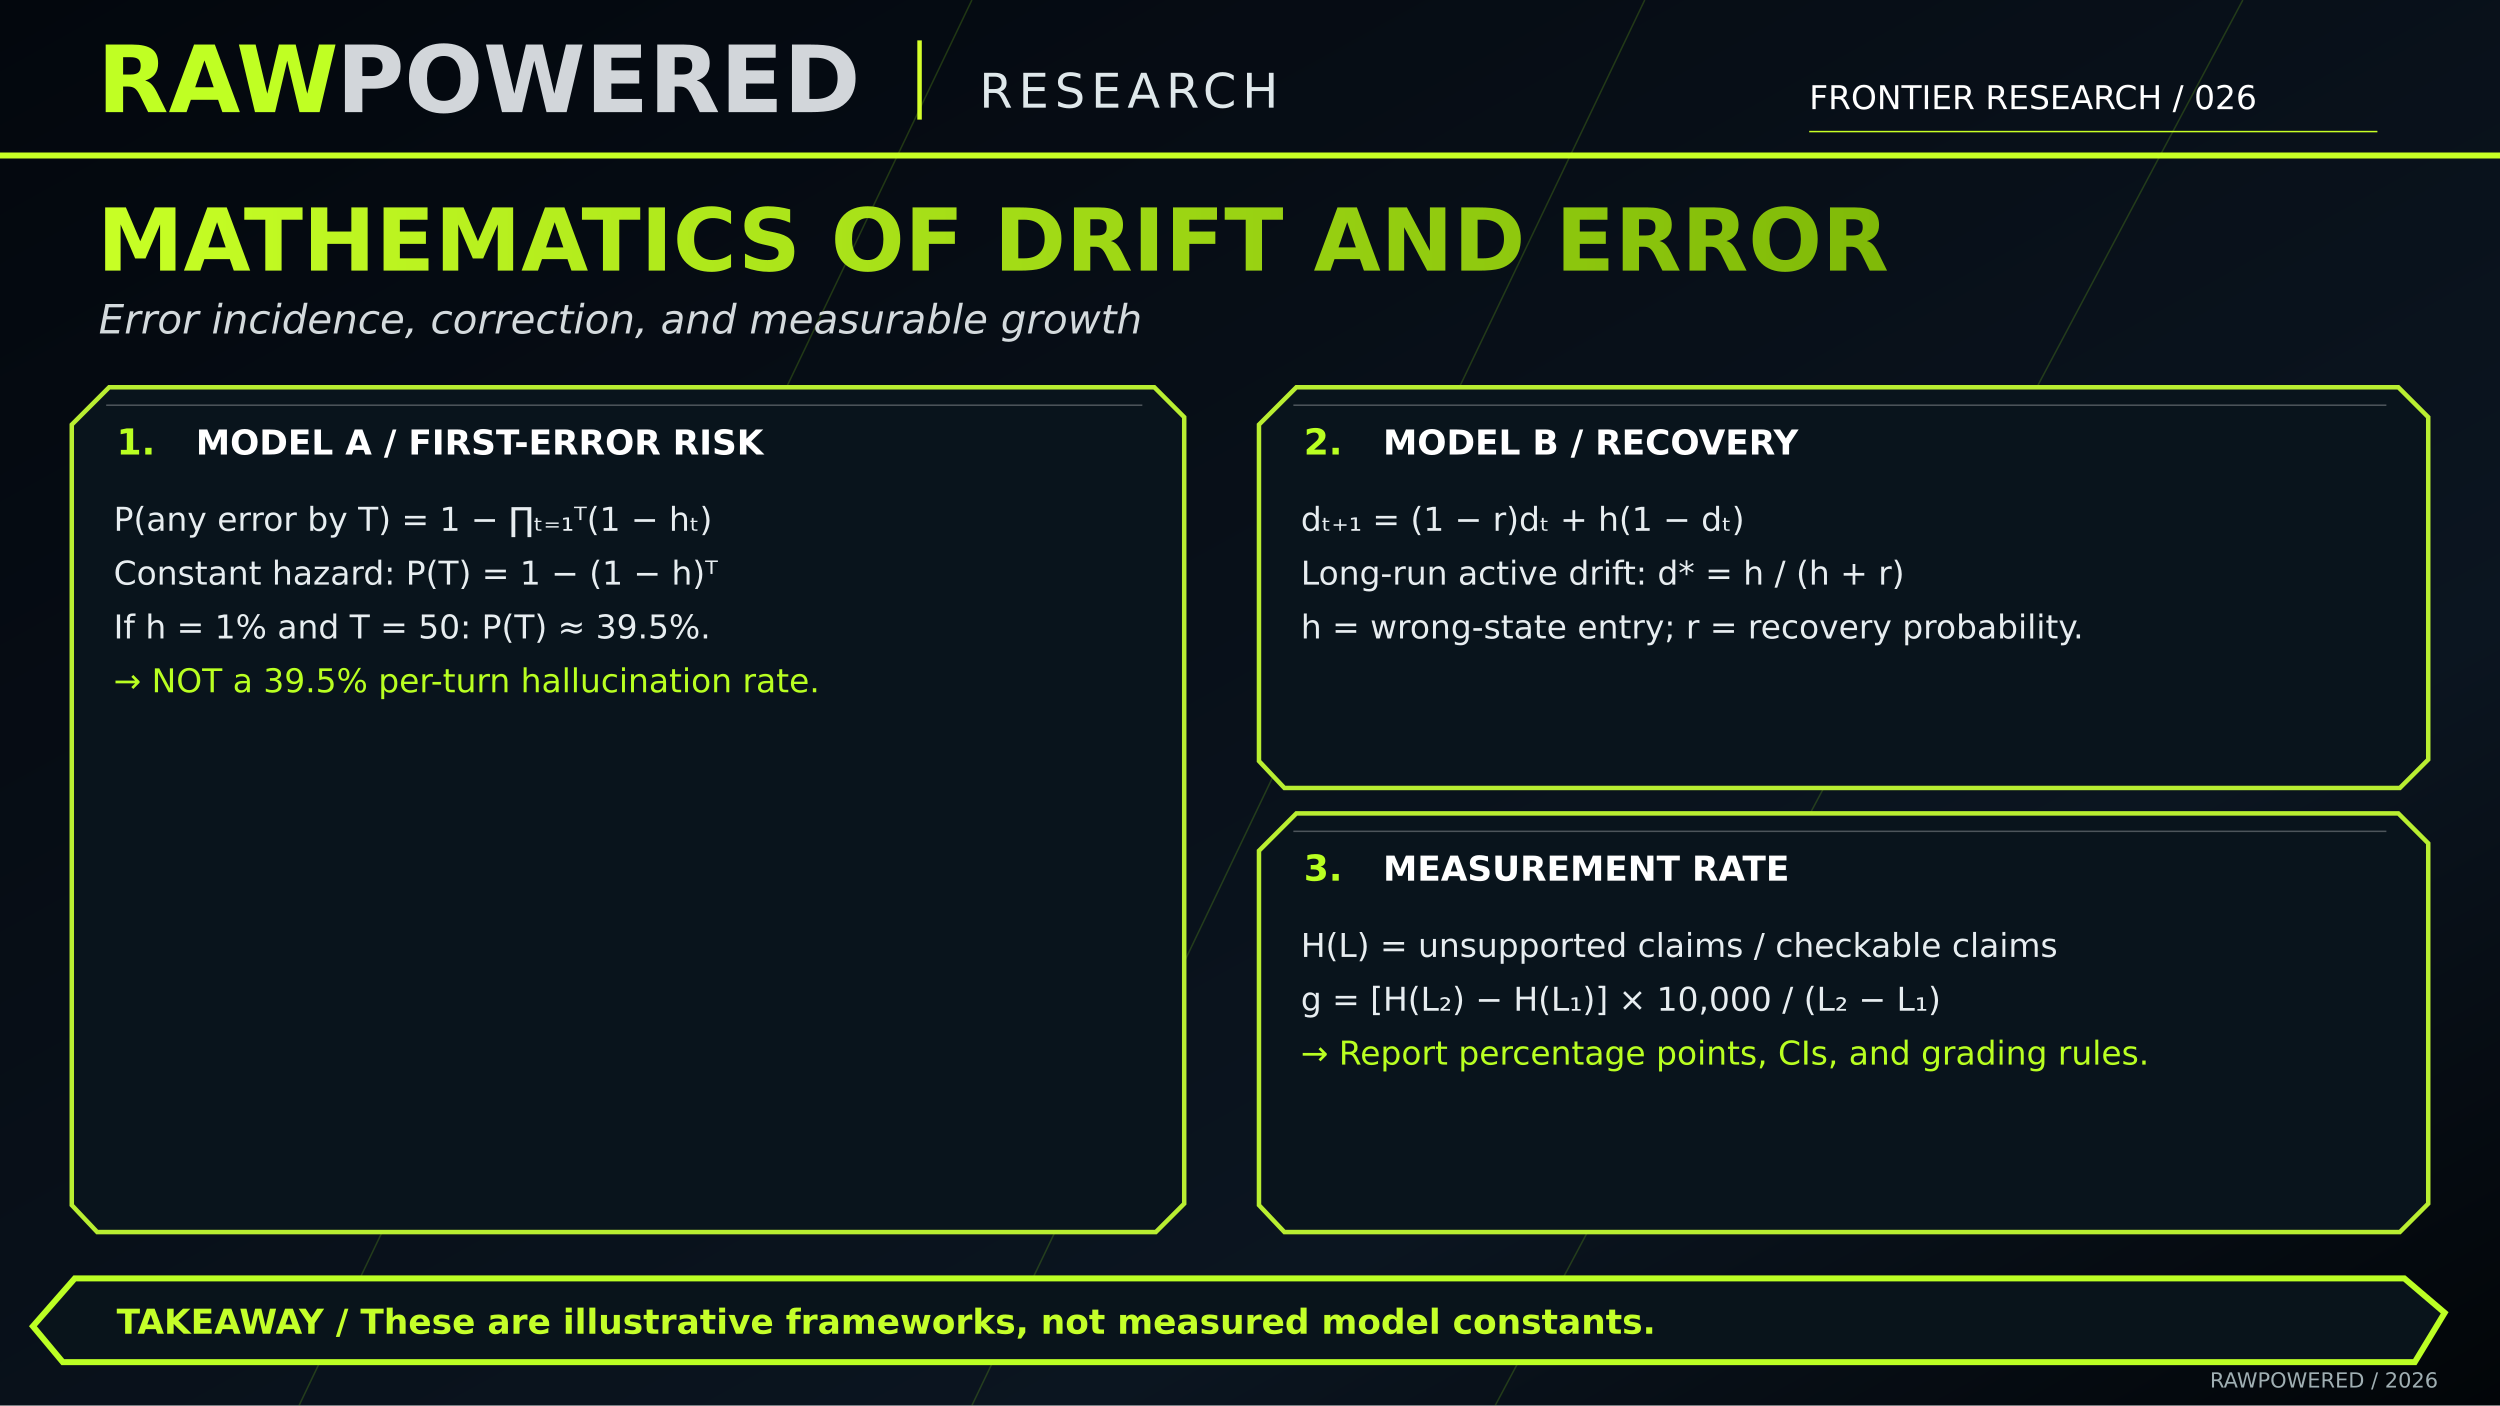
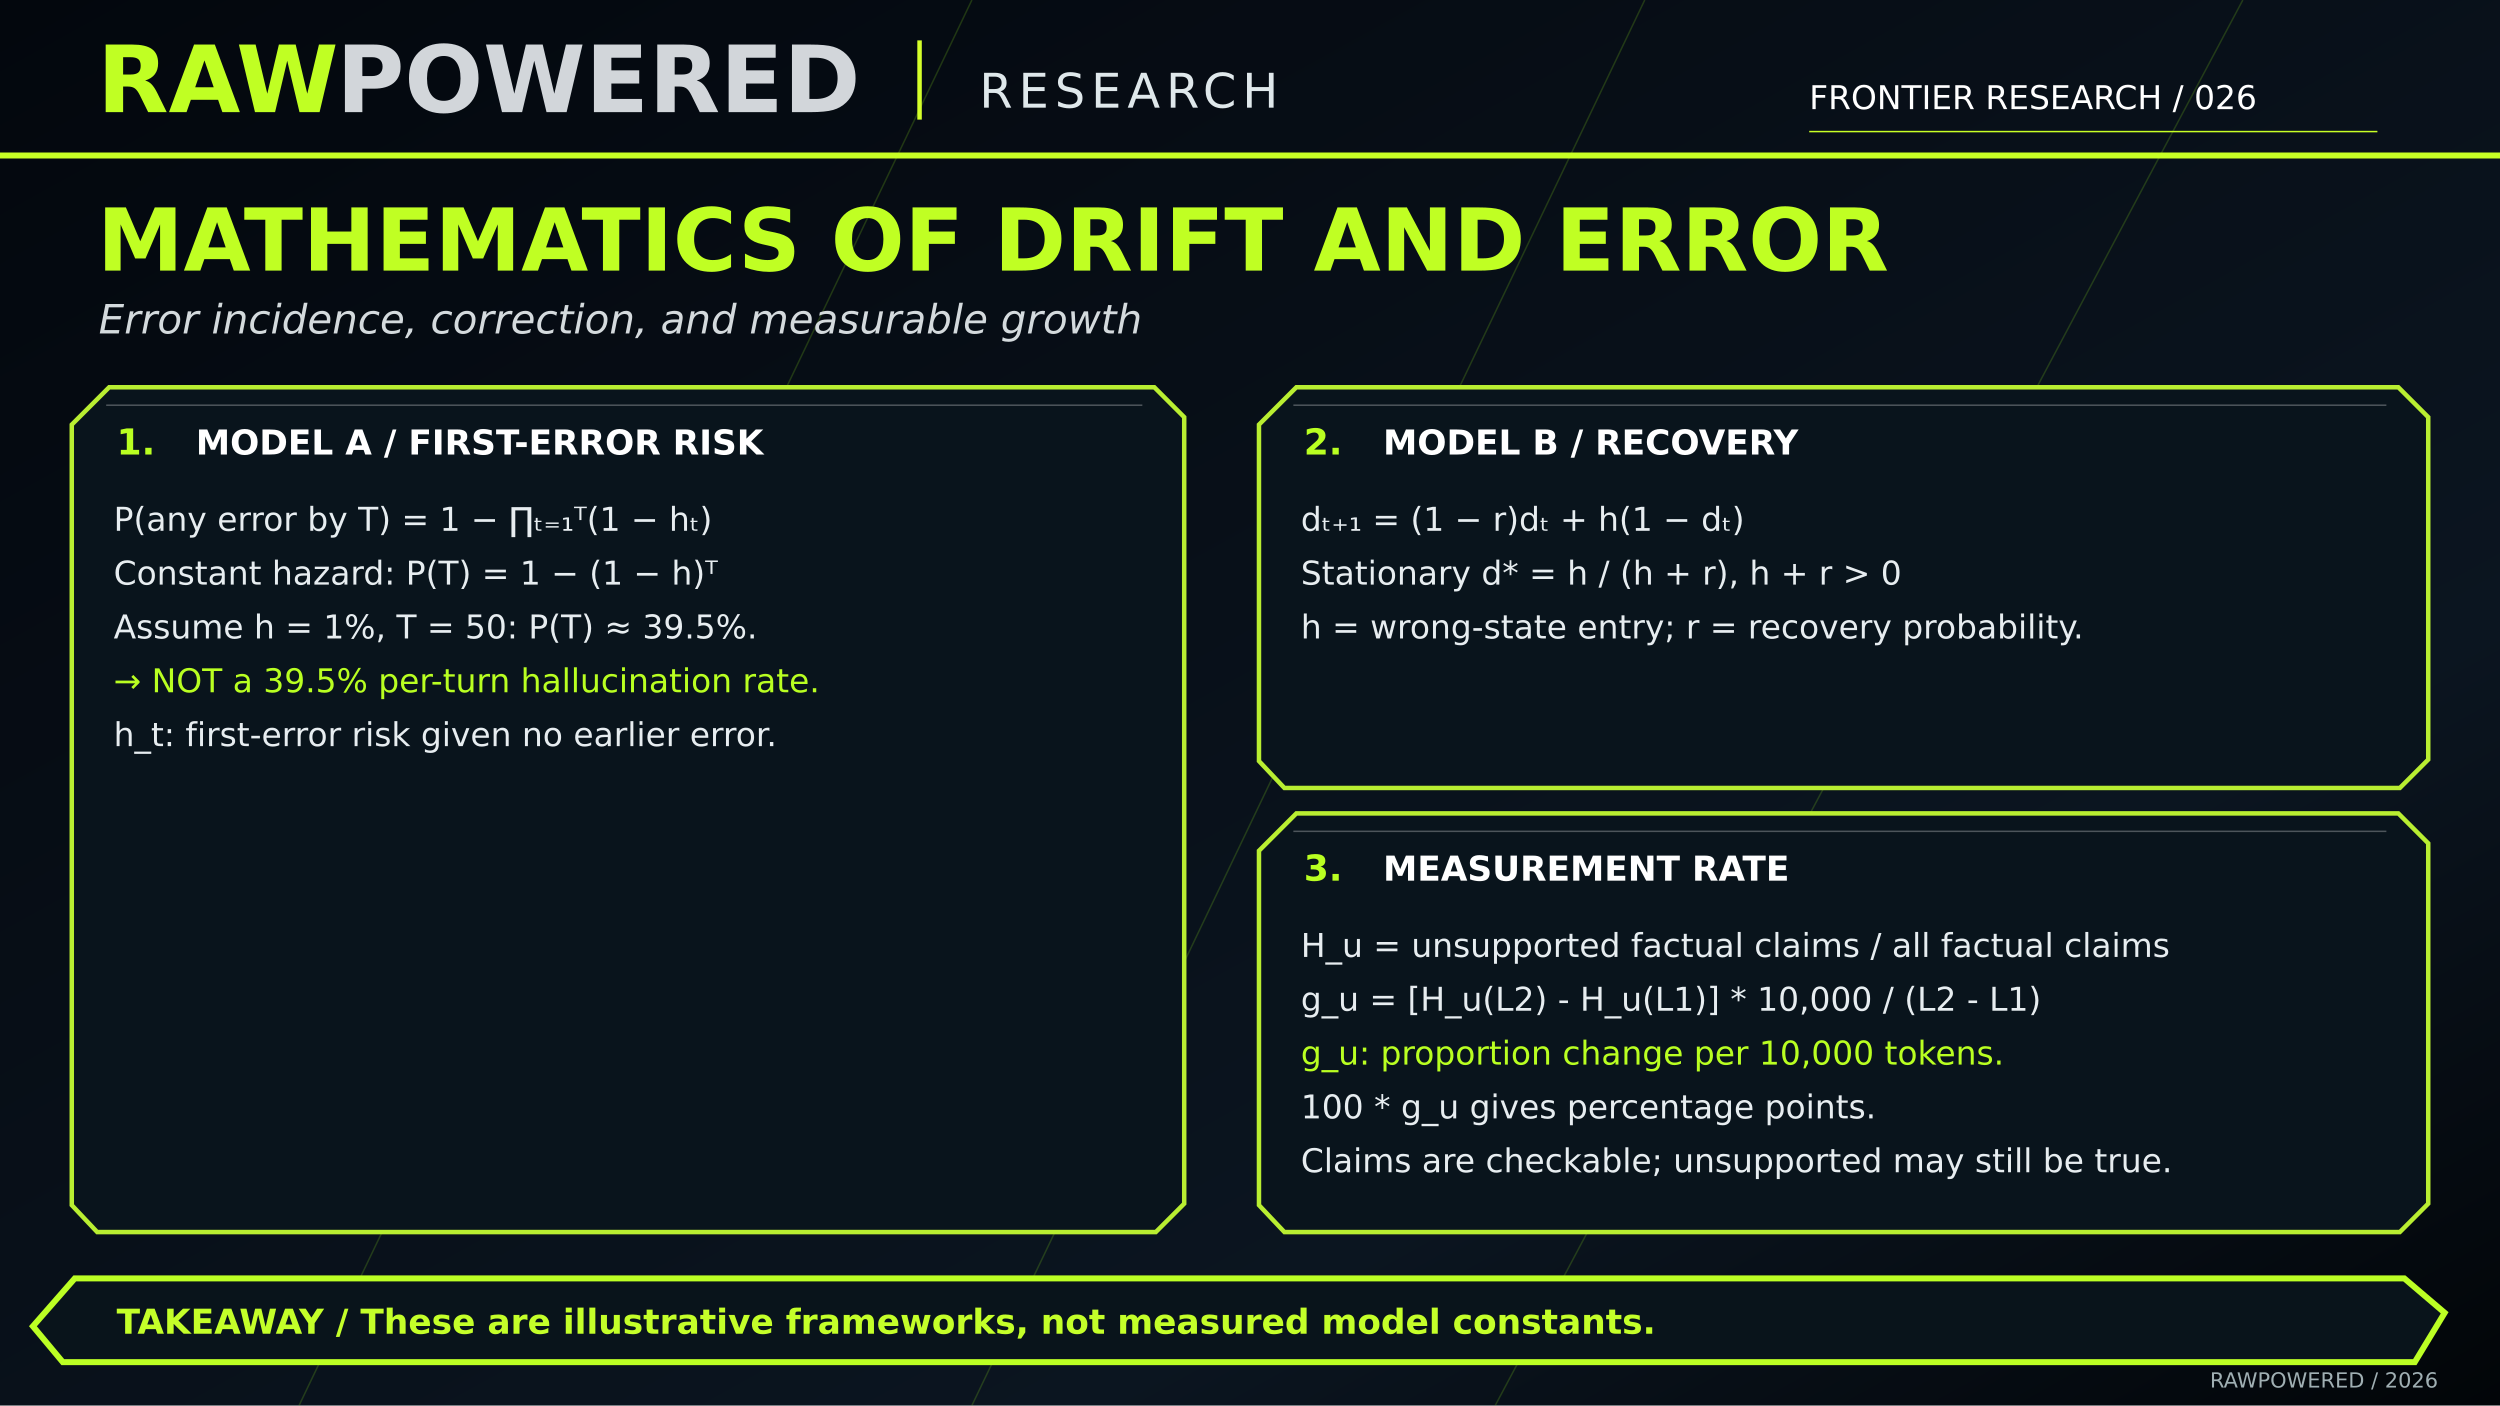
<svg xmlns="http://www.w3.org/2000/svg" width="1672" height="940" viewBox="0 0 1672 940">
  <defs>
    <linearGradient id="bg" x2="1" y2="1">
      <stop stop-color="#03070d" />
      <stop offset=".72" stop-color="#0b1520" />
      <stop offset="1" stop-color="#020508" />
    </linearGradient>
    <linearGradient id="lime">
      <stop stop-color="#c7ff25" />
      <stop offset="1" stop-color="#80ba08" />
    </linearGradient>
  </defs>
  <rect width="1672" height="940" fill="url(#bg)" />
  <g stroke="#8ee819" opacity=".2">
    <path d="M650 0 L200 940 M1100 0 L650 940 M1500 0 L1000 940" />
  </g>
  <path d="M0 104 H1672" stroke="#c7ff25" stroke-width="4" />
  <text x="65" y="75" font-size="62" font-family="DejaVu Sans,Arial" font-weight="bold" fill="#c0ff23">RAW</text>
  <text x="225" y="75" font-size="62" font-family="DejaVu Sans,Arial" font-weight="bold" fill="#d2d6da">POWERED</text>
  <path d="M615 27 V80" stroke="#d5ff2a" stroke-width="3" />
  <text x="655" y="72" font-size="32" font-family="DejaVu Sans,Arial" fill="#dfe8eb" letter-spacing="4">RESEARCH</text>
  <text x="1210" y="73" font-size="22" font-family="DejaVu Sans,Arial" fill="#fff">FRONTIER RESEARCH / 026</text>
  <path d="M1210 88 H1590" stroke="#c7ff25" />
-   <text x="65" y="181" font-family="DejaVu Sans,Arial" font-size="58" font-weight="bold" fill="url(#lime)">MATHEMATICS OF DRIFT AND ERROR</text>
+   <text x="65" y="181" font-family="DejaVu Sans,Arial" font-size="58" font-weight="bold" fill="#c0ff23">MATHEMATICS OF DRIFT AND ERROR</text>
  <text x="66" y="223" font-family="DejaVu Sans,Arial" font-size="27" font-style="italic" fill="#d4dadd">Error incidence, correction, and measurable growth</text>
  <path d="M73 259 H772 L792 279 V805 L773 824 H65 L48 806 V284Z" fill="#09141c" stroke="#b9ee31" stroke-width="3" />
  <path d="M71 271 H764" stroke="#fff" opacity=".28" />
  <text x="78" y="304" font-family="DejaVu Sans,Arial" font-weight="bold" font-size="24" fill="#b9ff21">1.</text>
  <text x="131" y="304" font-family="DejaVu Sans,Arial" font-weight="bold" font-size="23" fill="#fff">MODEL A / FIRST-ERROR RISK</text>
  <text x="76" y="355" font-family="DejaVu Sans,Arial" font-size="22" fill="#e7edf0">P(any error by T) = 1 − ∏ₜ₌₁ᵀ(1 − hₜ)</text>
  <text x="76" y="391" font-family="DejaVu Sans,Arial" font-size="22" fill="#e7edf0">Constant hazard: P(T) = 1 − (1 − h)ᵀ</text>
-   <text x="76" y="427" font-family="DejaVu Sans,Arial" font-size="22" fill="#e7edf0">If h = 1% and T = 50: P(T) ≈ 39.5%.</text>
+   <text x="76" y="427" font-family="DejaVu Sans,Arial" font-size="22" fill="#e7edf0">Assume h = 1%, T = 50: P(T) ≈ 39.5%.</text>
  <text x="76" y="463" font-family="DejaVu Sans,Arial" font-size="22" fill="#b9ff21">→ NOT a 39.5% per-turn hallucination rate.</text>
  <path d="M867 259 H1604 L1624 279 V508 L1605 527 H859 L842 509 V284Z" fill="#09141c" stroke="#b9ee31" stroke-width="3" />
  <path d="M865 271 H1596" stroke="#fff" opacity=".28" />
  <text x="872" y="304" font-family="DejaVu Sans,Arial" font-weight="bold" font-size="24" fill="#b9ff21">2.</text>
  <text x="925" y="304" font-family="DejaVu Sans,Arial" font-weight="bold" font-size="23" fill="#fff">MODEL B / RECOVERY</text>
  <text x="870" y="355" font-family="DejaVu Sans,Arial" font-size="22" fill="#e7edf0">dₜ₊₁ = (1 − r)dₜ + h(1 − dₜ)</text>
-   <text x="870" y="391" font-family="DejaVu Sans,Arial" font-size="22" fill="#e7edf0">Long-run active drift: d* = h / (h + r)</text>
+   <text x="870" y="391" font-family="DejaVu Sans,Arial" font-size="22" fill="#e7edf0">Stationary d* = h / (h + r), h + r &gt; 0</text>
  <text x="870" y="427" font-family="DejaVu Sans,Arial" font-size="22" fill="#e7edf0">h = wrong-state entry; r = recovery probability.</text>
  <path d="M867 544 H1604 L1624 564 V805 L1605 824 H859 L842 806 V569Z" fill="#09141c" stroke="#b9ee31" stroke-width="3" />
  <path d="M865 556 H1596" stroke="#fff" opacity=".28" />
  <text x="872" y="589" font-family="DejaVu Sans,Arial" font-weight="bold" font-size="24" fill="#b9ff21">3.</text>
  <text x="925" y="589" font-family="DejaVu Sans,Arial" font-weight="bold" font-size="23" fill="#fff">MEASUREMENT RATE</text>
-   <text x="870" y="640" font-family="DejaVu Sans,Arial" font-size="22" fill="#e7edf0">H(L) = unsupported claims / checkable claims</text>
-   <text x="870" y="676" font-family="DejaVu Sans,Arial" font-size="22" fill="#e7edf0">g = [H(L₂) − H(L₁)] × 10,000 / (L₂ − L₁)</text>
-   <text x="870" y="712" font-family="DejaVu Sans,Arial" font-size="22" fill="#b9ff21">→ Report percentage points, CIs, and grading rules.</text>
+   <text x="870" y="640" font-family="DejaVu Sans,Arial" font-size="22" fill="#e7edf0">H_u = unsupported factual claims / all factual claims</text>
+   <text x="870" y="676" font-family="DejaVu Sans,Arial" font-size="22" fill="#e7edf0">g_u = [H_u(L2) - H_u(L1)] * 10,000 / (L2 - L1)</text>
+   <text x="870" y="712" font-family="DejaVu Sans,Arial" font-size="22" fill="#b9ff21">g_u: proportion change per 10,000 tokens.</text>
  <path d="M50 855 H1608 L1635 878 L1615 911 H42 L22 887 Z" fill="#09141b" stroke="#bcff24" stroke-width="4" />
  <text x="78" y="892" font-family="DejaVu Sans,Arial" font-weight="bold" font-size="23" fill="#c4ff29">TAKEAWAY  /  These are illustrative frameworks, not measured model constants.</text>
  <text x="1478" y="928" font-family="DejaVu Sans,Arial" font-size="14" fill="#a0afb3">RAWPOWERED / 2026</text>
+   <text x="76" y="499" font-size="22" font-family="DejaVu Sans,Arial" fill="#e7edf0">h_t: first-error risk given no earlier error.</text>
+   <text x="870" y="748" font-size="22" font-family="DejaVu Sans,Arial" fill="#e7edf0">100 * g_u gives percentage points.</text>
+   <text x="870" y="784" font-size="22" font-family="DejaVu Sans,Arial" fill="#e7edf0">Claims are checkable; unsupported may still be true.</text>
</svg>
